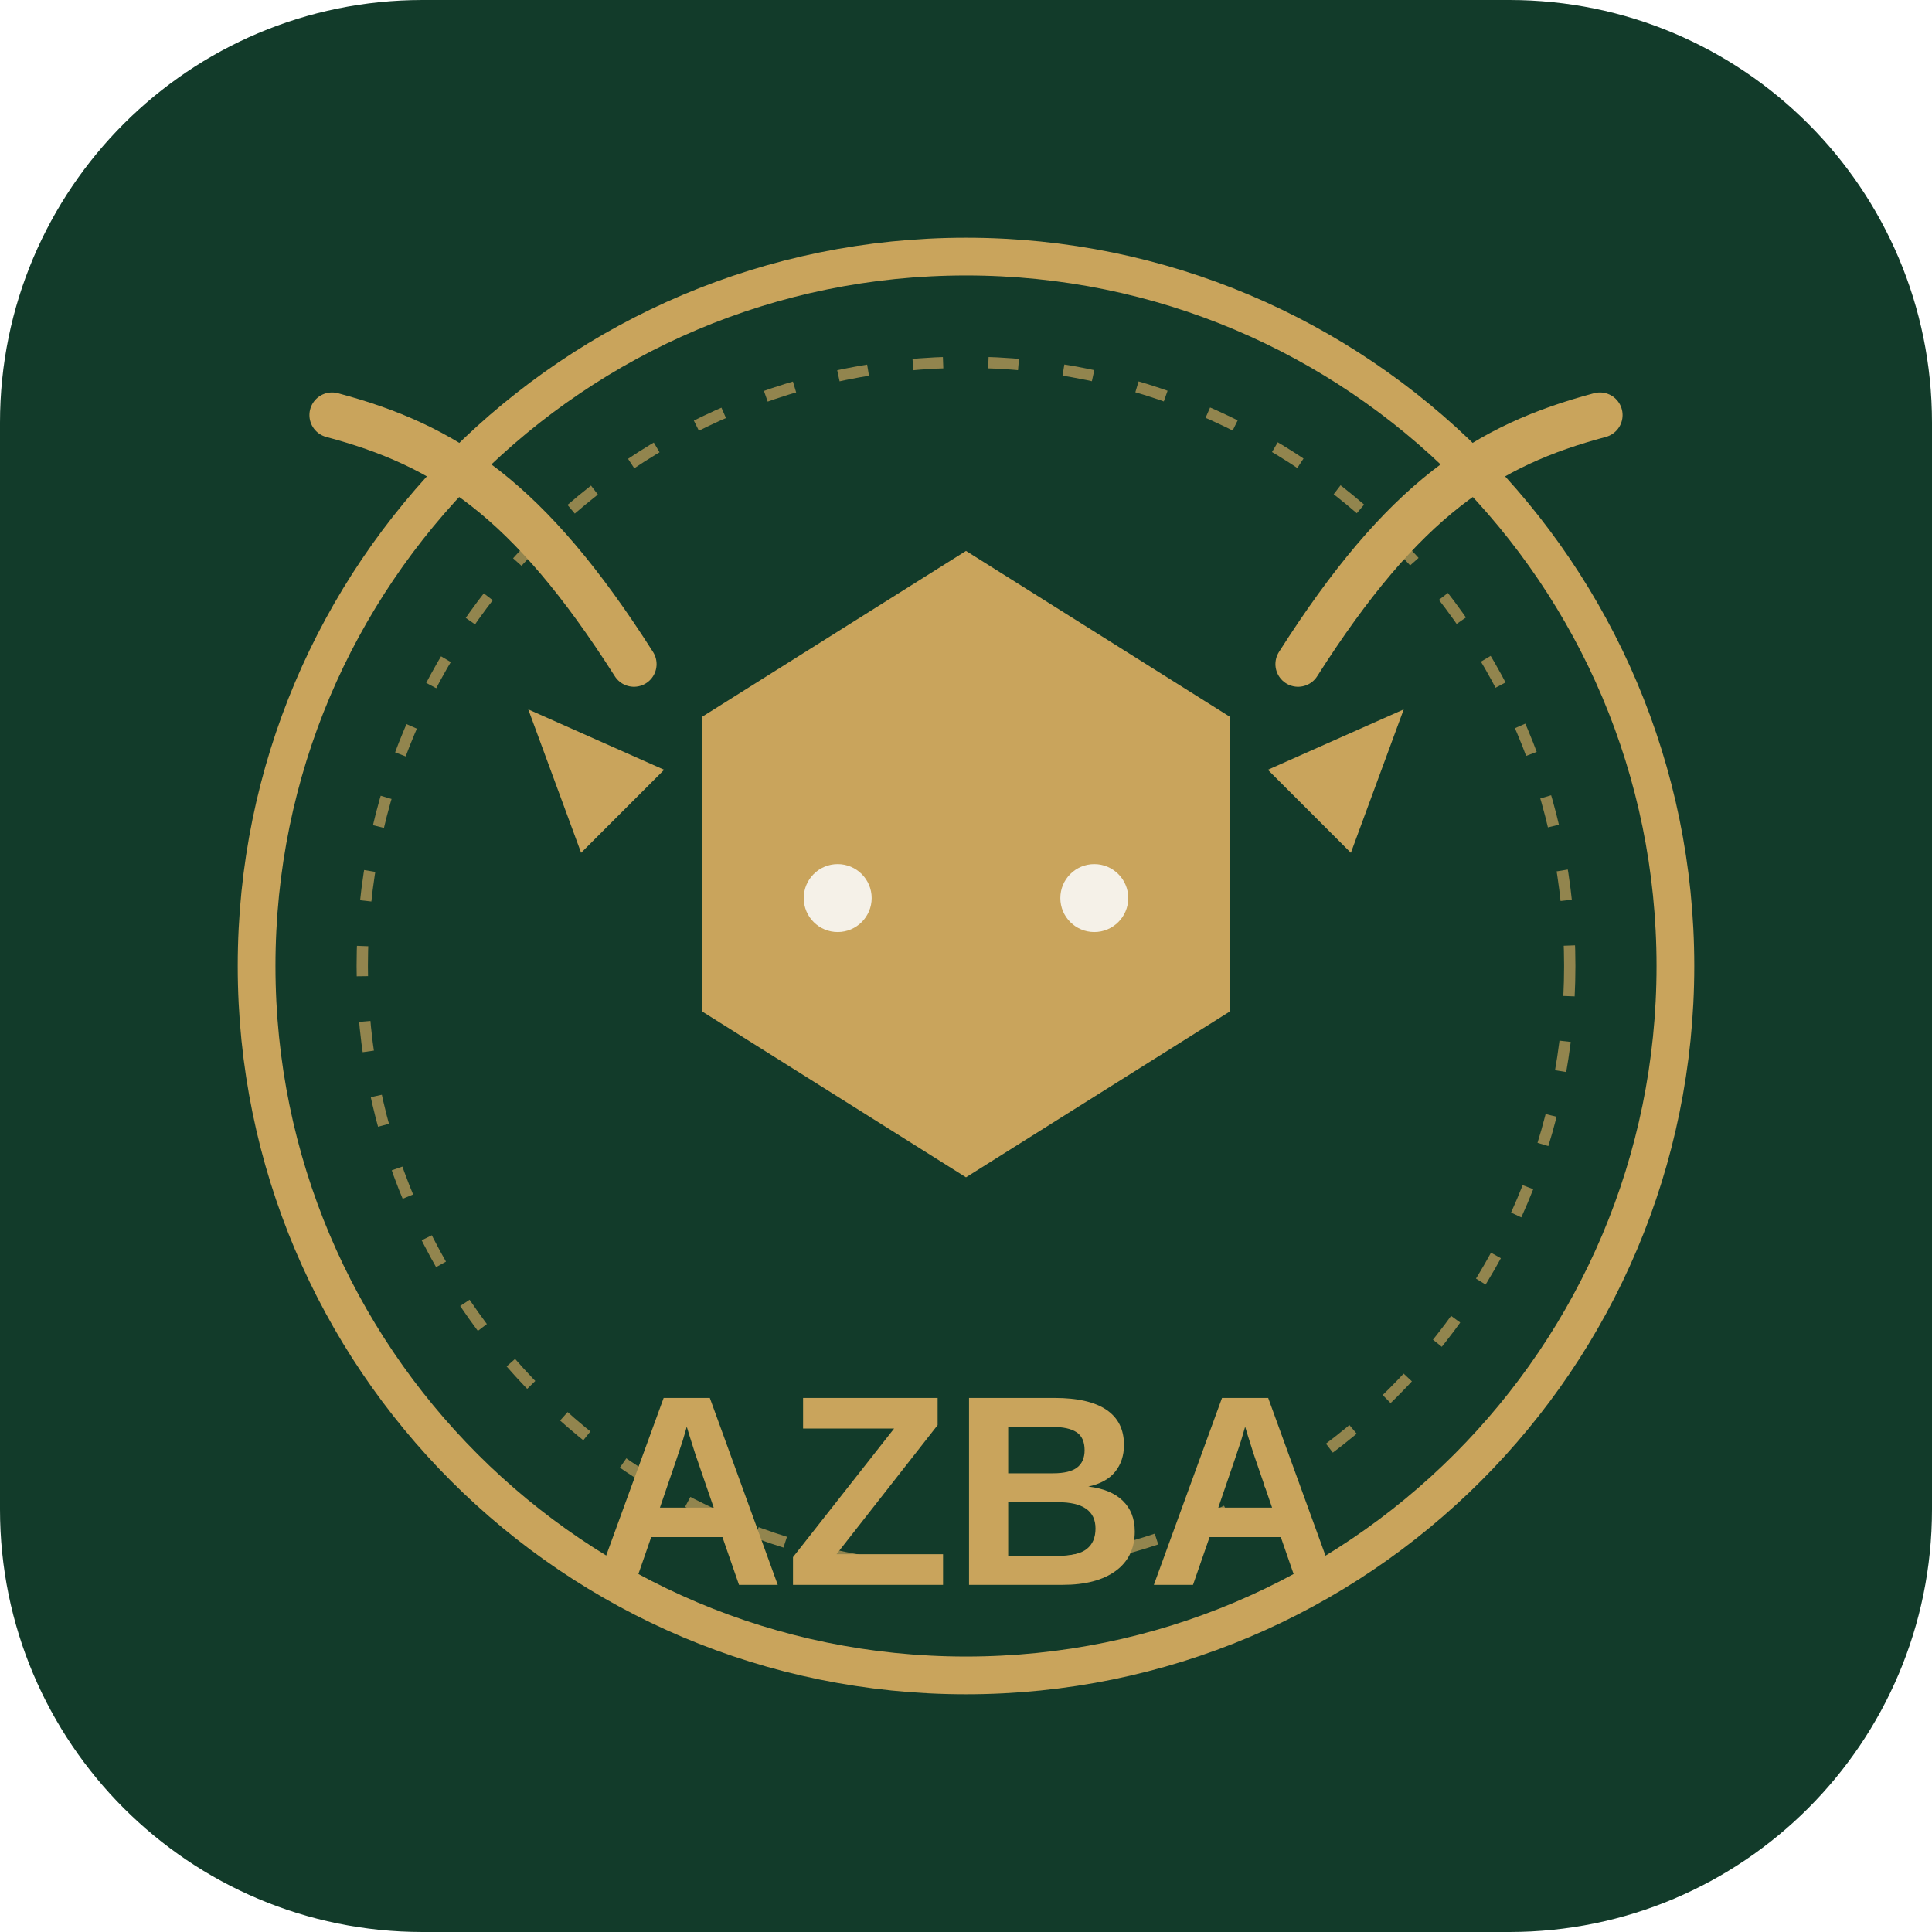
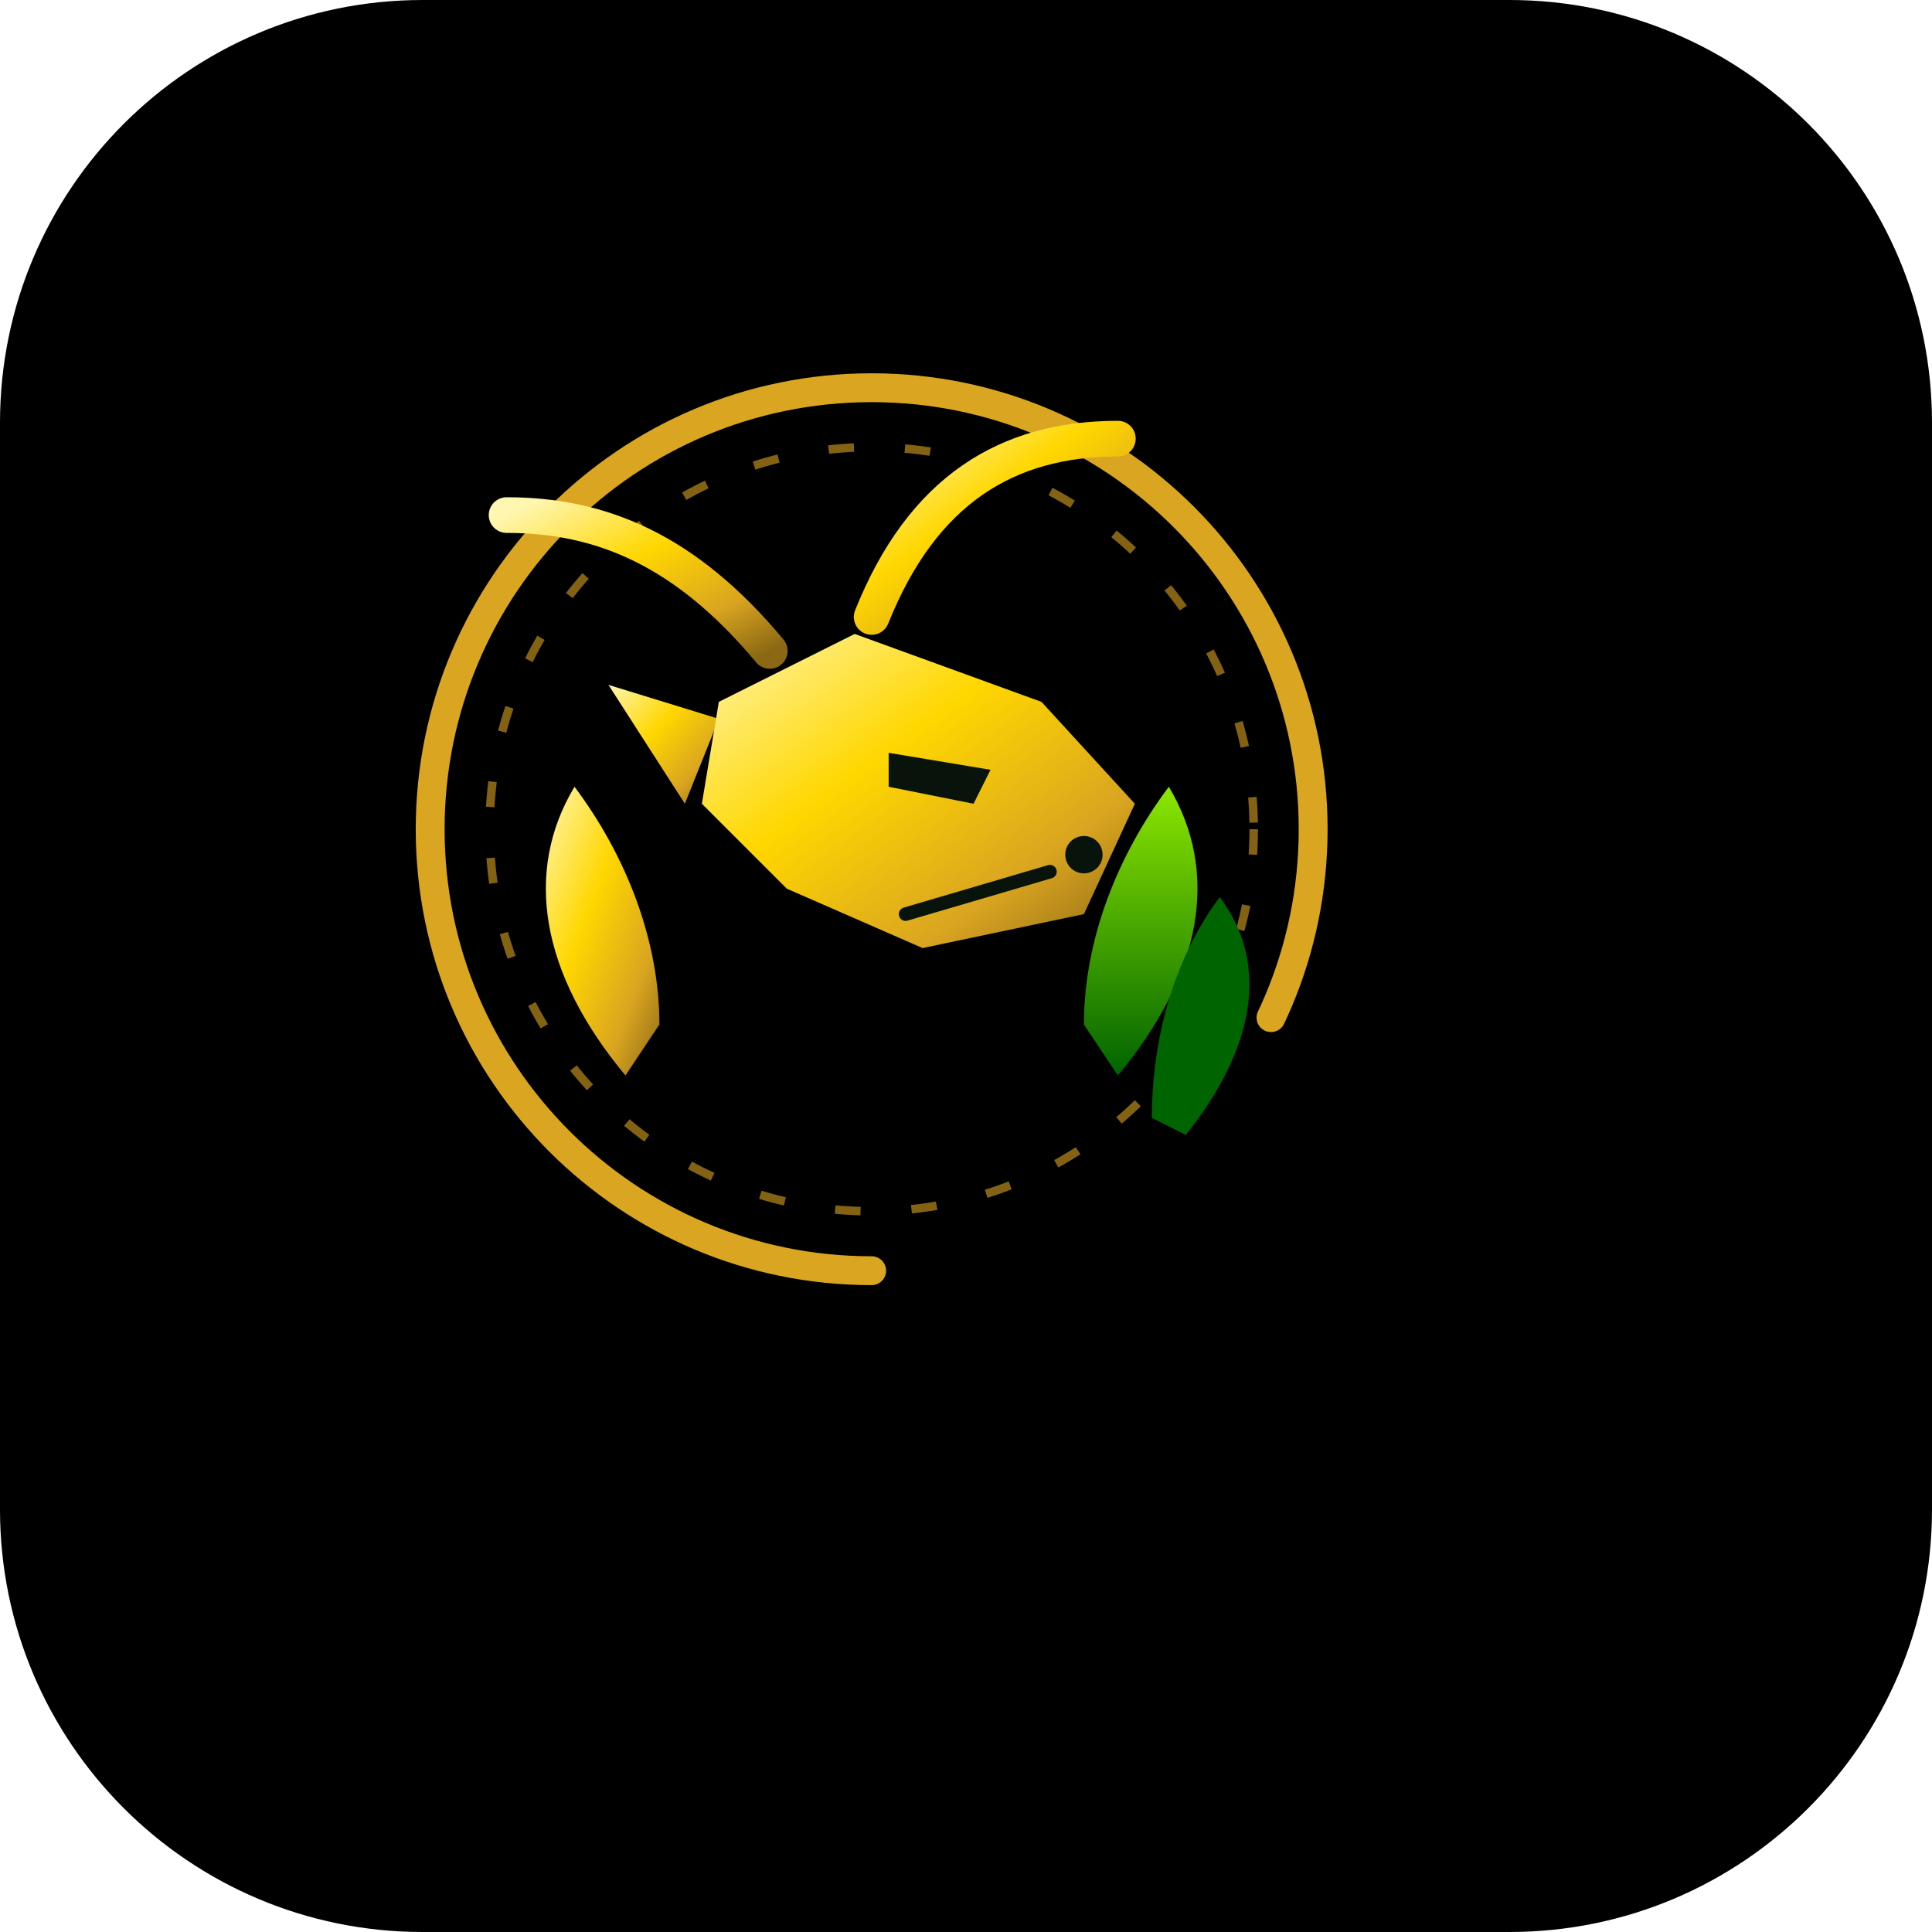
<svg xmlns="http://www.w3.org/2000/svg" viewBox="0 0 512 512">
-   <rect width="512" height="512" rx="112" fill="#123B2A" />
-   <circle cx="256" cy="256" r="188" fill="none" stroke="#C9A45C" stroke-width="10" />
-   <circle cx="256" cy="256" r="160" fill="none" stroke="#C9A45C" stroke-width="3" stroke-dasharray="8 12" opacity="0.7" />
-   <g stroke="#C9A45C" stroke-width="12" stroke-linecap="round" stroke-linejoin="round" fill="none">
-     <path d="M168 176 C 140 132, 118 118, 88 110" />
-     <path d="M344 176 C 372 132, 394 118, 424 110" />
-     <path d="M186 190 L 256 146 L 326 190 L 326 268 L 256 312 L 186 268 Z" fill="#C9A45C" stroke="none" />
-     <path d="M176 204 L 140 188 L 154 226 Z" fill="#C9A45C" stroke="none" />
-     <path d="M336 204 L 372 188 L 358 226 Z" fill="#C9A45C" stroke="none" />
+   <defs>
+     <linearGradient id="g" x1="0" y1="0" x2="1" y2="1">
+       <stop offset="0" stop-color="#FFF6B0" />
+       <stop offset="0.4" stop-color="#FFD700" />
+       <stop offset="0.75" stop-color="#DAA520" />
+       <stop offset="1" stop-color="#8B6914" />
+     </linearGradient>
+     <linearGradient id="l" x1="0" y1="0" x2="0" y2="1">
+       <stop offset="0" stop-color="#8CE600" />
+       <stop offset="1" stop-color="#006400" />
+     </linearGradient>
+   </defs>
+   <rect width="512" height="512" rx="112" fill="#000000" />
+   <g transform="translate(96 96) scale(2.25)">
+     <circle cx="60" cy="55" r="52" stroke="#DAA520" stroke-width="3.4" stroke-dasharray="268 60" stroke-linecap="round" transform="rotate(90 60 55)" fill="none" />
+     <circle cx="60" cy="55" r="45" stroke="#DAA520" stroke-width="1" stroke-dasharray="3 6" opacity="0.6" fill="none" />
+     <path d="M31 84 C 21 72, 19 60, 25 50 C 31 58, 35 68, 35 78 Z" fill="url(#g)" />
+     <path d="M89 84 C 99 72, 101 60, 95 50 C 89 58, 85 68, 85 78 Z" fill="url(#l)" />
+     <path d="M97 91 C 105 81, 107 71, 101 63 C 95 71, 93 81, 93 89 Z" fill="#006400" />
+     <path d="M48 34 C 38 22, 28 18, 17 18" stroke="url(#g)" stroke-width="4.2" stroke-linecap="round" fill="none" />
+     <path d="M60 30 C 66 15, 76 9, 89 9" stroke="url(#g)" stroke-width="4.2" stroke-linecap="round" fill="none" />
+     <path d="M42 42 L29 38 L38 52 Z" fill="url(#g)" />
+     <path d="M42 40 L58 32 L80 40 L91 52 L85 65 L66 69 L50 62 L40 52 Z" fill="url(#g)" />
+     <path d="M62 46 L74 48 L72 52 L62 50 Z" fill="#08130C" />
+     <circle cx="85" cy="58" r="2.2" fill="#08130C" />
+     <path d="M64 65 L81 60" stroke="#08130C" stroke-width="1.6" stroke-linecap="round" fill="none" />
  </g>
-   <circle cx="222" cy="238" r="9" fill="#F5F1E8" />
-   <circle cx="290" cy="238" r="9" fill="#F5F1E8" />
-   <text x="256" y="420" text-anchor="middle" font-family="Tajawal, Arial, sans-serif" font-size="72" font-weight="700" fill="#C9A45C">AZBA</text>
</svg>
